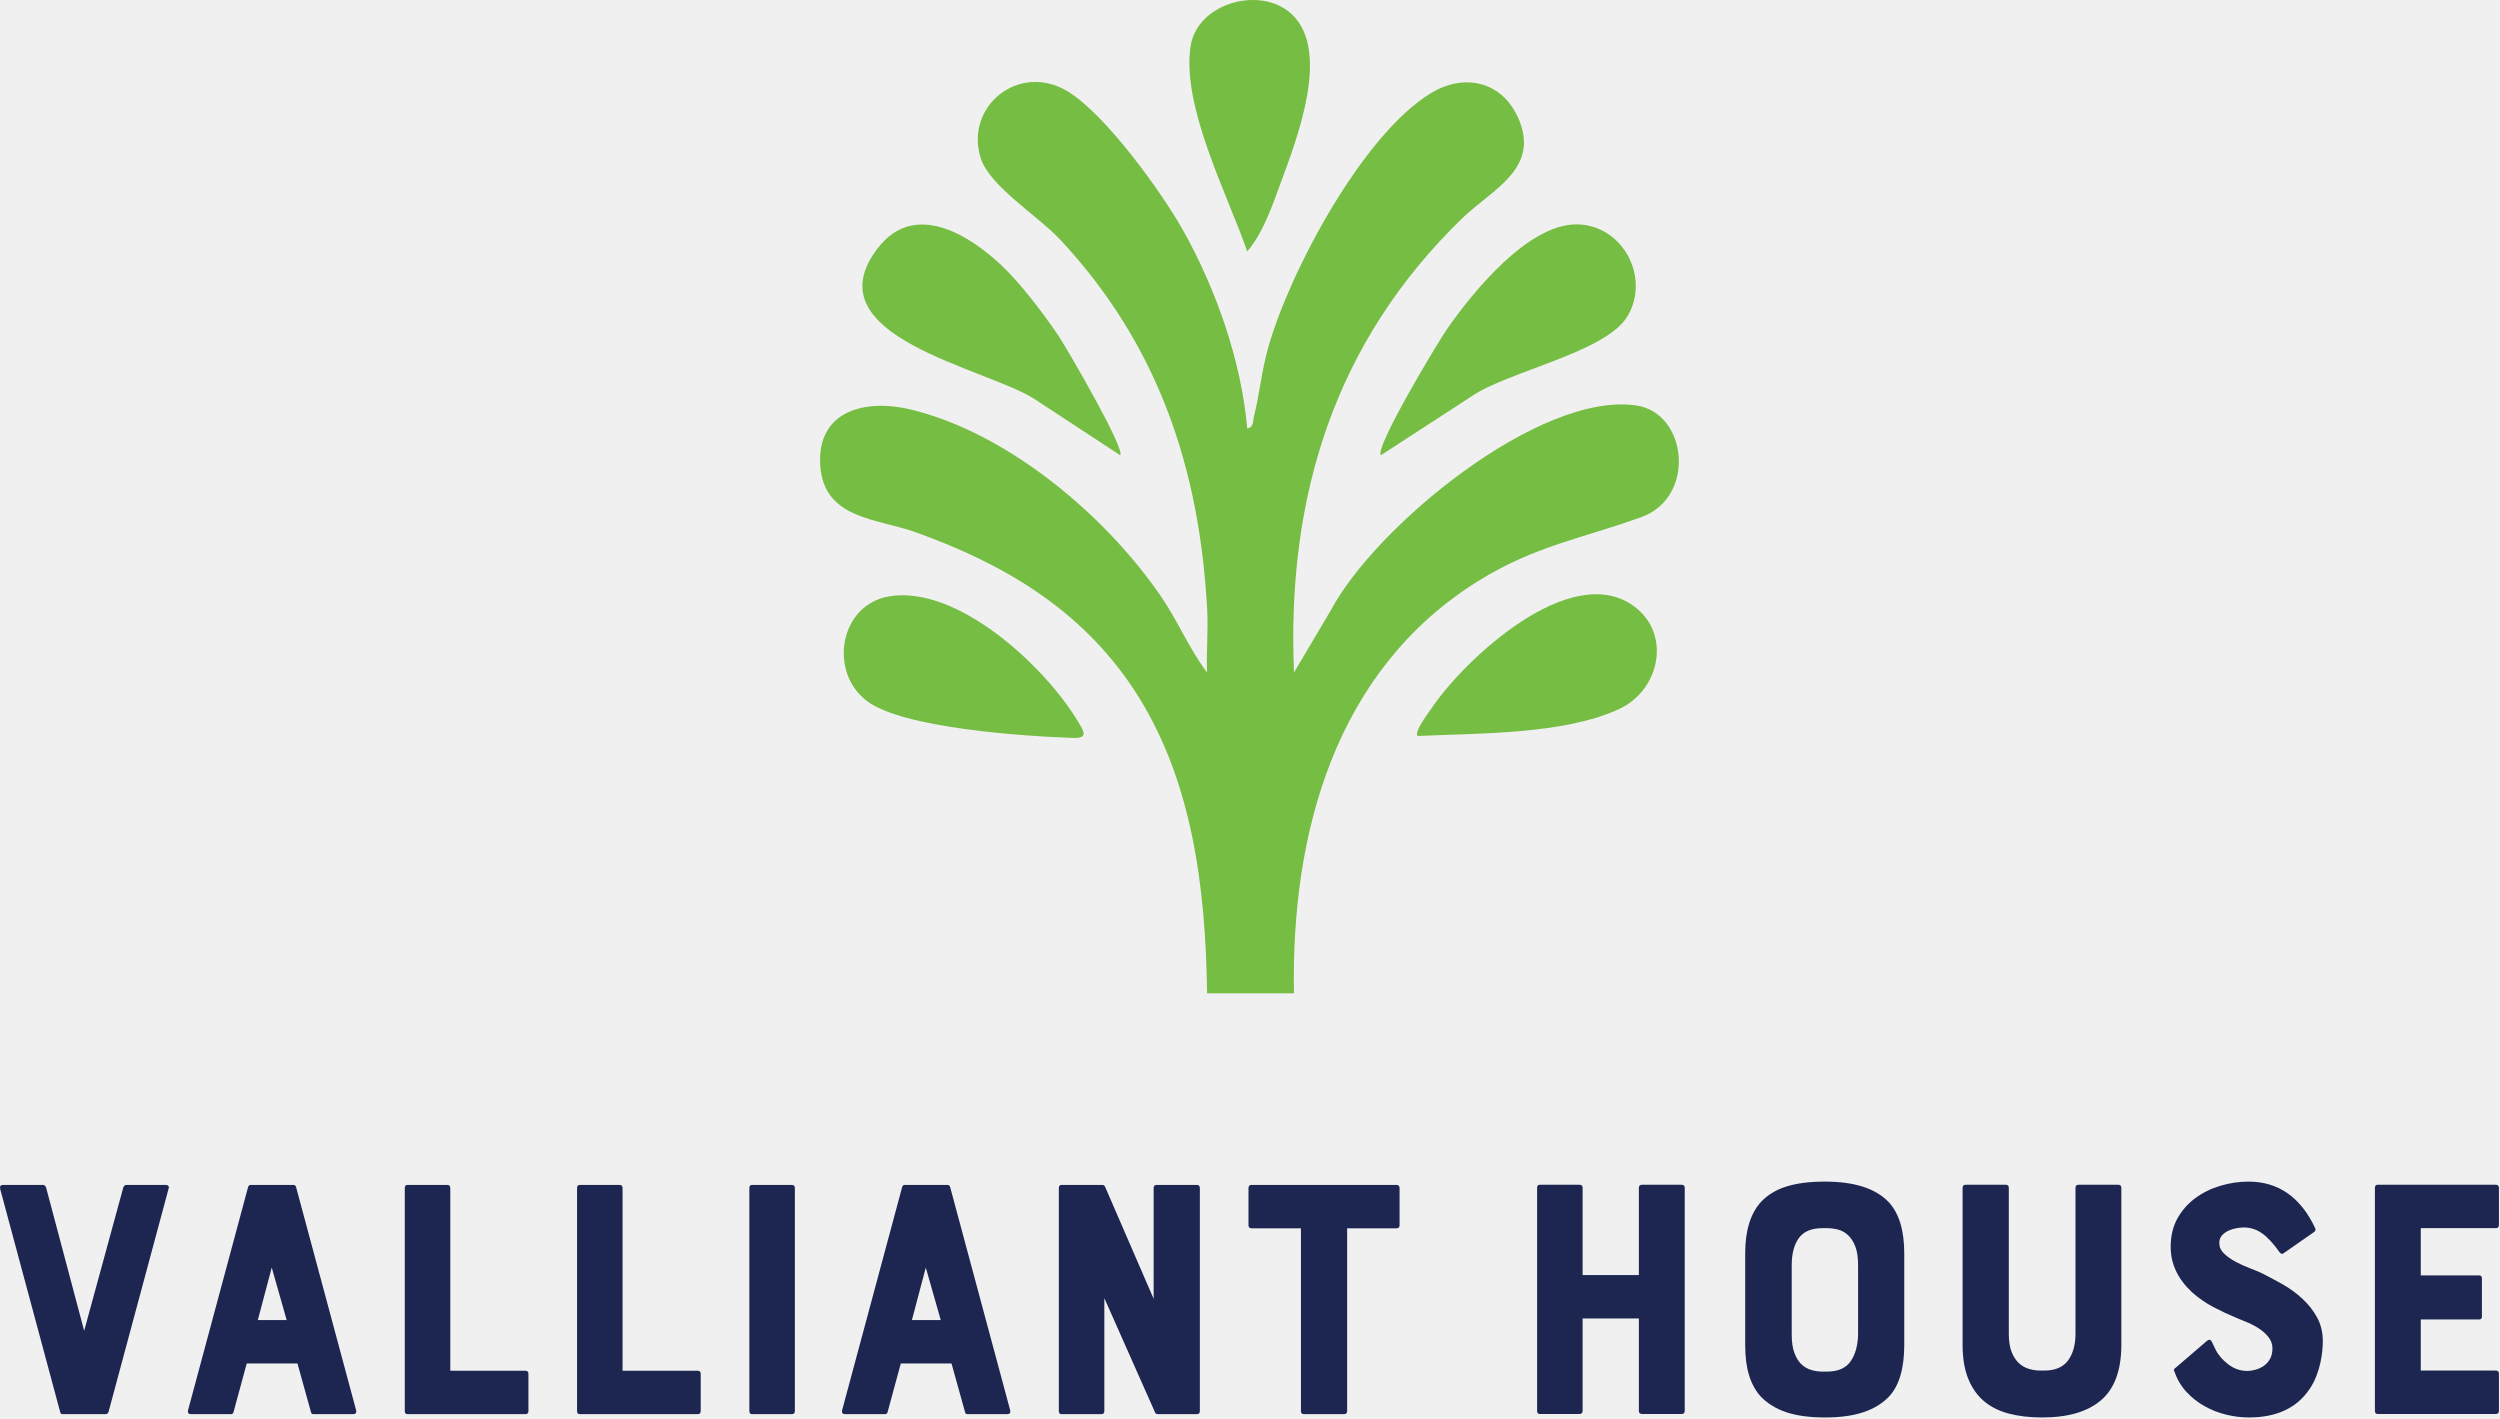
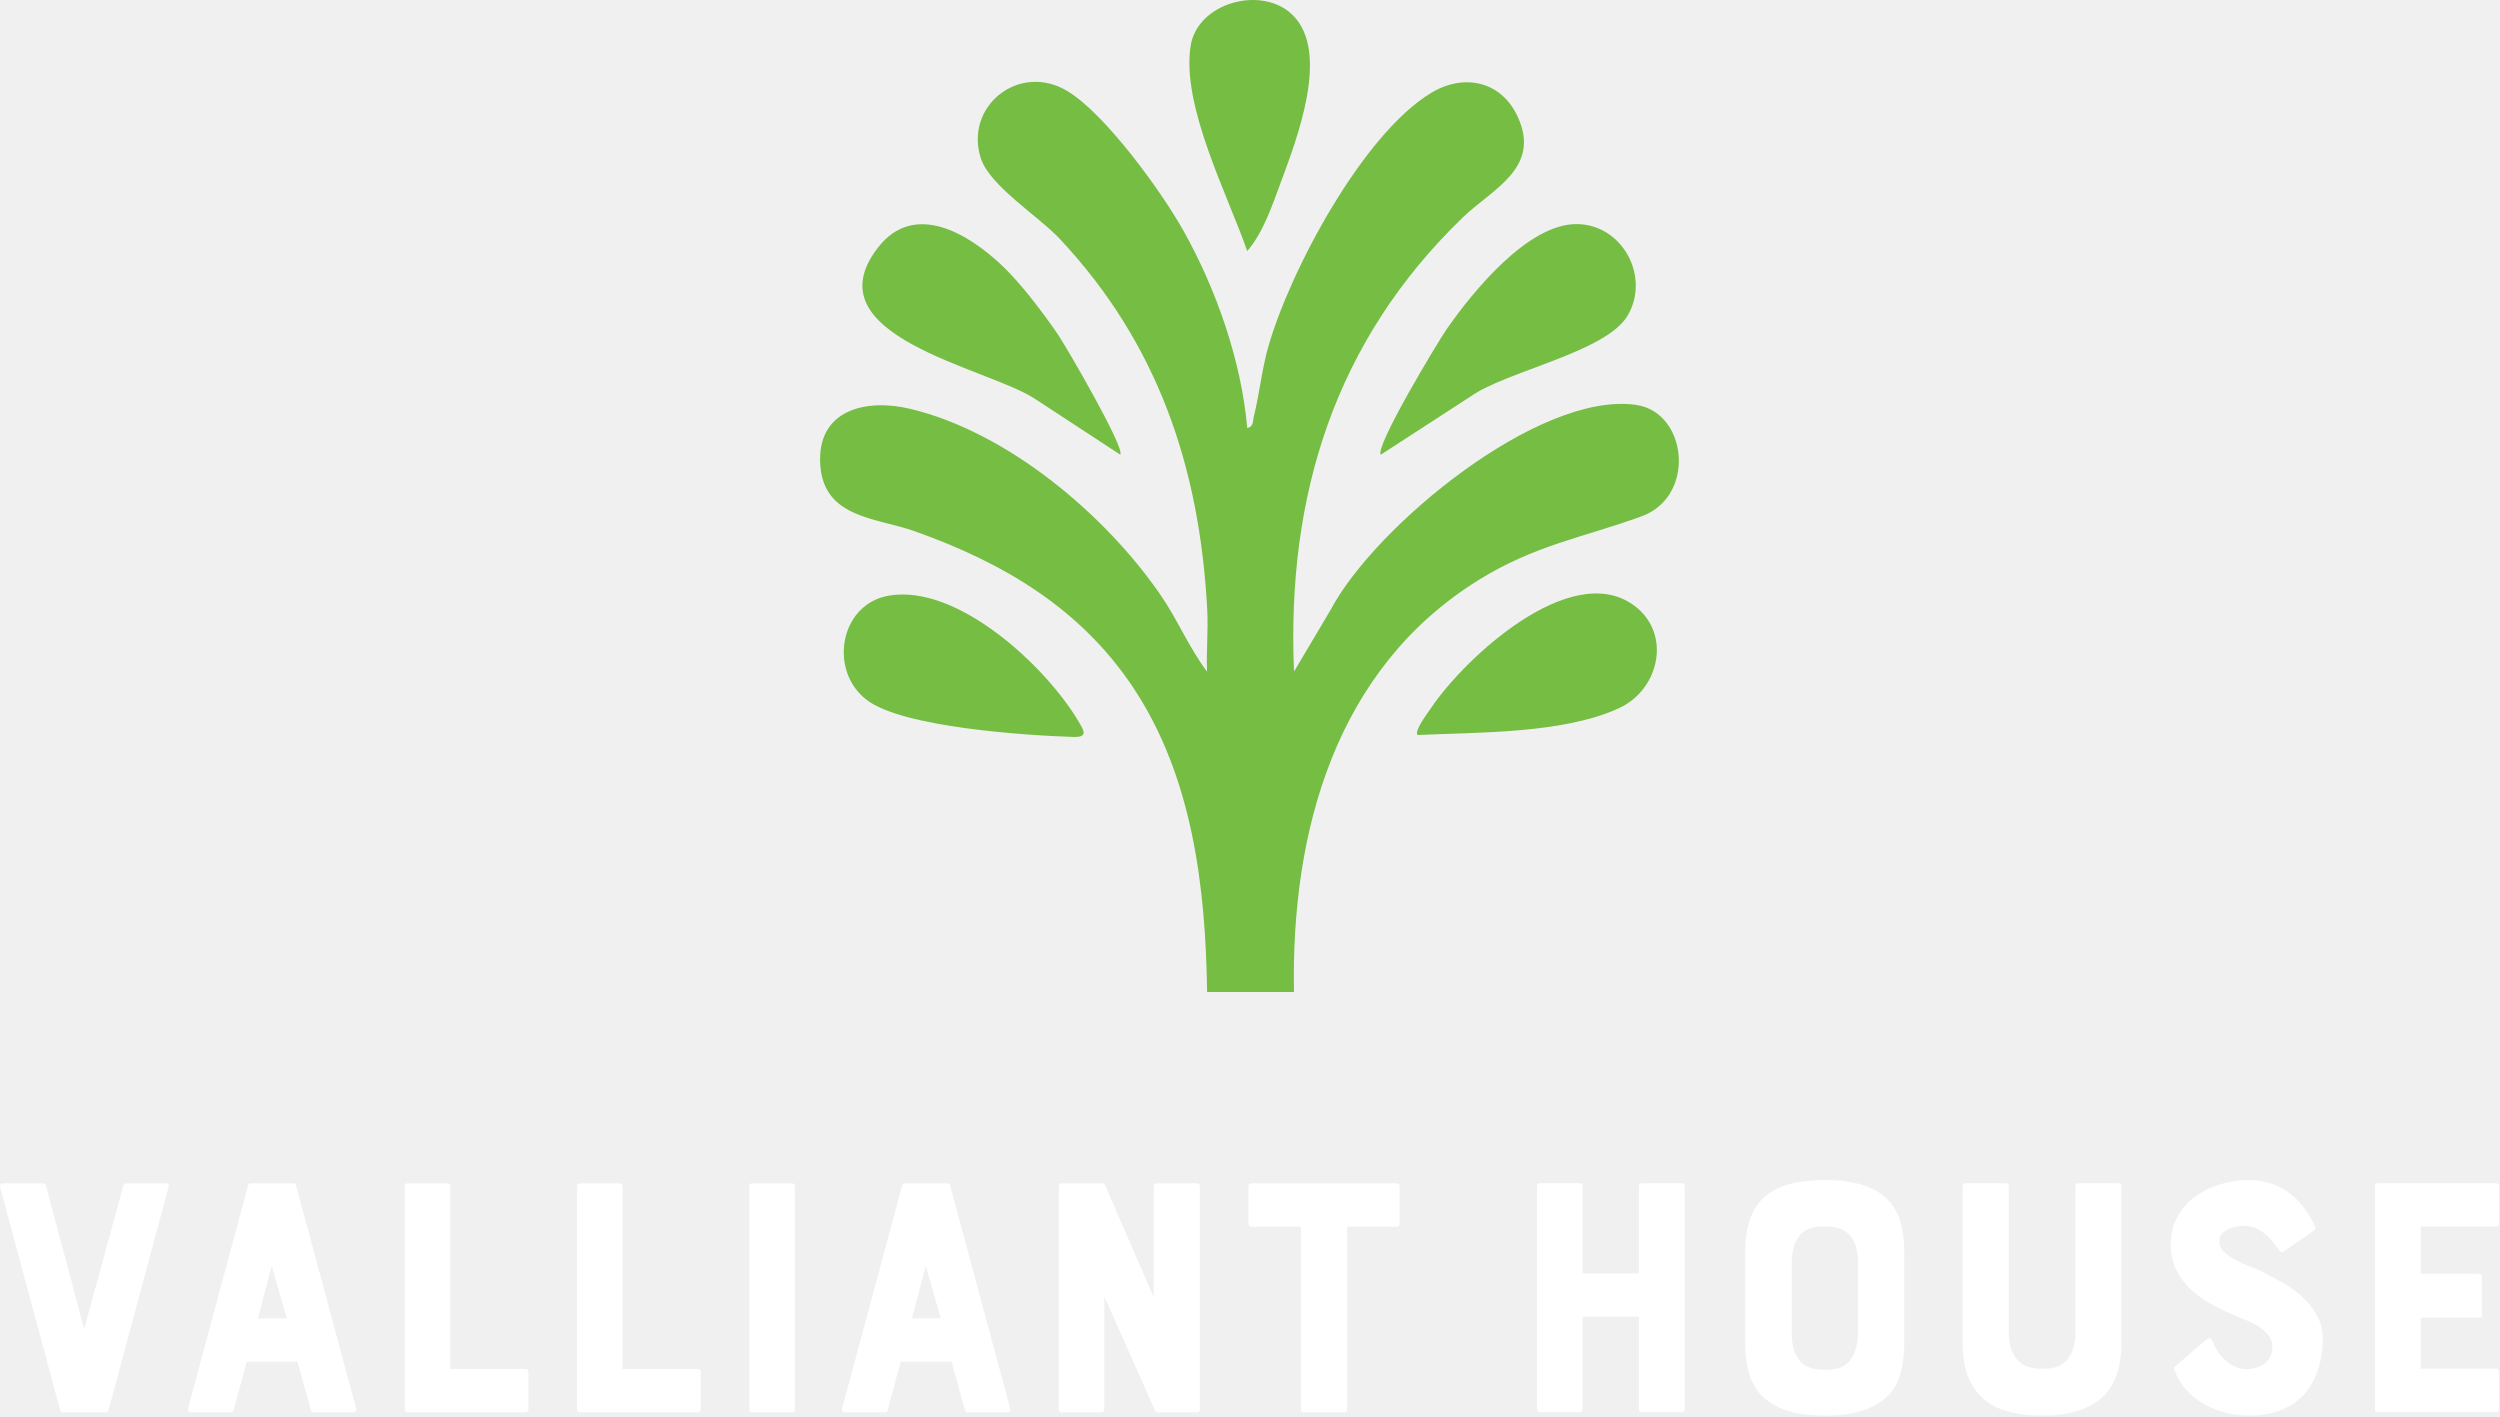
- <svg xmlns="http://www.w3.org/2000/svg" width="100%" height="100%" viewBox="0 0 1796 1019" version="1.1" xml:space="preserve" style="fill-rule:evenodd;clip-rule:evenodd;stroke-linejoin:round;stroke-miterlimit:2;">
-   <g transform="matrix(1,0,0,1,0.000206,-468.0551)">
-     <path d="M867.183,1181.66C866.112,1106.11 856.708,1026.67 813.928,962.418C776.038,905.511 720.615,872.794 657.243,850.234C629.851,840.483 591.976,840.906 589.3,802.755C586.498,762.802 621.906,754.468 654.057,762.187C723.97,778.973 794.232,838.286 834.124,896.601C846.132,914.154 854.327,934.239 867.158,951.168C866.528,936.427 868.066,921.388 867.281,906.654C861.82,804.234 831.971,715.556 761.626,640.188C746.007,623.453 711.092,601.861 704.645,581.954C692.512,544.495 732.311,512.389 767.182,533.794C794.3,550.439 834.012,605.252 849.912,633.516C873.656,675.725 891.795,727.6 896.012,775.901C900.815,774.981 899.938,770.827 900.781,767.491C904.827,751.475 906.352,734.454 911.067,717.756C926.437,663.321 979.02,564.475 1028.22,534.825C1051.49,520.805 1078.19,526.125 1090.16,551.679C1107.63,588.96 1071.88,604.141 1050.75,624.581C959.146,713.196 924.216,824.336 929.618,951.156L955.947,906.701C987.734,846.583 1105.84,749.208 1175.42,759.321C1212.35,764.689 1218.67,825.209 1179.22,839.509C1136.67,854.934 1102.72,860.107 1061.94,885.472C959.3,949.329 927.406,1066.34 929.594,1181.66L867.183,1181.66Z" style="fill:rgb(117,189,67);fill-rule:nonzero;" />
-     <path d="M719.913,659.102C733.169,671.644 749.77,693.523 760.161,708.88C766.188,717.788 808.64,790.894 804.759,795.097L743.134,754.721C708.73,732.37 581.543,709.842 630.693,646.203C656.931,612.23 695.965,636.444 719.913,659.102Z" style="fill:rgb(117,189,67);fill-rule:nonzero;" />
-     <path d="M992.017,795.097C987.313,789.969 1032.76,714.208 1039.48,704.545C1057.98,677.955 1097.47,629.277 1132.43,629.249C1165.38,629.222 1185.86,666.989 1169.27,695.105C1153.75,721.401 1082.56,734.938 1056.76,753.043L992.017,795.097Z" style="fill:rgb(117,189,67);fill-rule:nonzero;" />
-     <path d="M638.518,896.529C687.955,887.951 751.532,947.548 774.865,987.08C778.629,993.457 781.903,998.529 771.196,998.18C737.196,997.072 648.348,991.398 622.484,971.434C595.162,950.345 603.226,902.653 638.518,896.529Z" style="fill:rgb(117,189,67);fill-rule:nonzero;" />
-     <path d="M1018.42,996.773C1015.57,994.03 1026.22,980.123 1028.449,976.821C1052.5,941.206 1128.06,871.074 1173.25,903.138C1201.1,922.9 1192.63,963.646 1163.38,977.322C1123.62,995.909 1061.91,994.778 1018.42,996.773Z" style="fill:rgb(117,189,67);fill-rule:nonzero;" />
-     <path d="M928.775,479.007C955.749,505.997 931.617,568.04 920.033,599.476C914.033,615.757 907.401,635.54 896.018,648.648C881.909,607.982 848.63,544.308 855.339,501.157C860.245,469.597 907.033,457.251 928.775,479.007Z" style="fill:rgb(117,189,67);fill-rule:nonzero;" />
-     <path d="M88.669,1320.79C89.329,1319.79 89.989,1319.29 90.66,1319.29L119.111,1319.29C119.944,1319.29 120.563,1319.54 120.98,1320.05C121.396,1320.54 121.436,1321.2 121.101,1322.04L77.937,1482.5C77.439,1483.49 76.769,1483.99 75.937,1483.99L44.998,1483.99C43.993,1483.99 43.414,1483.49 43.251,1482.5L0.077,1322.04C-0.257,1320.21 0.493,1319.29 2.321,1319.29L31.016,1319.29C31.686,1319.29 32.346,1319.79 33.016,1320.79L60.462,1424.1L88.669,1320.79Z" style="fill:rgb(29,38,80);fill-rule:nonzero;" />
-     <path d="M205.947,1416.37L195.214,1378.68L185.233,1416.37L205.947,1416.37ZM178.247,1320.79C178.582,1319.79 179.161,1319.29 179.994,1319.29L210.943,1319.29C211.765,1319.29 212.354,1319.79 212.689,1320.79L255.853,1481.25C256.187,1483.08 255.437,1483.99 253.609,1483.99L225.158,1483.99C224.163,1483.99 223.584,1483.49 223.412,1482.5L213.684,1447.56L177.252,1447.56L167.768,1482.5C167.433,1483.49 166.855,1483.99 166.022,1483.99L137.327,1483.99C135.489,1483.99 134.738,1483.08 135.073,1481.25L178.247,1320.79Z" style="fill:rgb(29,38,80);fill-rule:nonzero;" />
-     <path d="M323.488,1321.54L323.488,1452.8L377.385,1452.8C378.877,1452.8 379.629,1453.54 379.629,1455.02L379.629,1481.77C379.629,1483.25 378.877,1483.99 377.385,1483.99L292.793,1483.99C291.453,1483.99 290.793,1483.24 290.793,1481.75L290.793,1321.54C290.793,1320.05 291.453,1319.29 292.793,1319.29L321.234,1319.29C322.737,1319.29 323.488,1320.05 323.488,1321.54Z" style="fill:rgb(29,38,80);fill-rule:nonzero;" />
-     <path d="M447.253,1321.54L447.253,1452.8L501.15,1452.8C502.643,1452.8 503.394,1453.54 503.394,1455.02L503.394,1481.77C503.394,1483.25 502.643,1483.99 501.15,1483.99L416.558,1483.99C415.218,1483.99 414.558,1483.24 414.558,1481.75L414.558,1321.54C414.558,1320.05 415.218,1319.29 416.558,1319.29L444.999,1319.29C446.502,1319.29 447.253,1320.05 447.253,1321.54Z" style="fill:rgb(29,38,80);fill-rule:nonzero;" />
-     <path d="M538.333,1481.75L538.333,1321.54C538.333,1320.05 538.993,1319.29 540.334,1319.29L568.775,1319.29C570.278,1319.29 571.029,1320.05 571.029,1321.54L571.029,1481.75C571.029,1483.24 570.278,1483.99 568.775,1483.99L540.334,1483.99C538.993,1483.99 538.333,1483.24 538.333,1481.75Z" style="fill:rgb(29,38,80);fill-rule:nonzero;" />
-     <path d="M675.827,1416.37L665.094,1378.68L655.113,1416.37L675.827,1416.37ZM648.127,1320.79C648.462,1319.79 649.041,1319.29 649.874,1319.29L680.823,1319.29C681.645,1319.29 682.234,1319.79 682.569,1320.79L725.733,1481.25C726.068,1483.08 725.317,1483.99 723.489,1483.99L695.038,1483.99C694.043,1483.99 693.464,1483.49 693.291,1482.5L683.564,1447.56L647.132,1447.56L637.648,1482.5C637.313,1483.49 636.734,1483.99 635.902,1483.99L607.207,1483.99C605.369,1483.99 604.618,1483.08 604.953,1481.25L648.127,1320.79Z" style="fill:rgb(29,38,80);fill-rule:nonzero;" />
-     <path d="M831.039,1319.29L859.733,1319.29C861.226,1319.29 861.977,1320.05 861.977,1321.54L861.977,1481.75C861.977,1483.24 861.226,1483.99 859.733,1483.99L832.034,1483.99C830.866,1483.99 830.115,1483.57 829.79,1482.74L793.358,1400.65L793.358,1481.75C793.358,1483.24 792.606,1483.99 791.104,1483.99L762.663,1483.99C761.322,1483.99 760.662,1483.24 760.662,1481.75L760.662,1321.54C760.662,1320.05 761.322,1319.29 762.663,1319.29L792.109,1319.29C792.769,1319.29 793.358,1319.71 793.855,1320.54L828.785,1401.14L828.785,1321.54C828.785,1320.05 829.536,1319.29 831.039,1319.29Z" style="fill:rgb(29,38,80);fill-rule:nonzero;" />
-     <path d="M896.907,1348.24L896.907,1321.54C896.907,1320.05 897.658,1319.29 899.161,1319.29L1003.22,1319.29C1004.71,1319.29 1005.46,1320.05 1005.46,1321.54L1005.46,1348.24C1005.46,1349.74 1004.71,1350.49 1003.22,1350.49L967.781,1350.49L967.781,1481.75C967.781,1483.24 967.029,1483.99 965.537,1483.99L936.842,1483.99C935.339,1483.99 934.588,1483.24 934.588,1481.75L934.588,1350.49L899.161,1350.49C897.658,1350.49 896.907,1349.74 896.907,1348.24Z" style="fill:rgb(29,38,80);fill-rule:nonzero;" />
-     <path d="M1177.37,1321.41C1177.37,1319.92 1178.12,1319.17 1179.61,1319.17L1208.06,1319.17C1209.56,1319.17 1210.31,1319.92 1210.31,1321.41L1210.31,1481.62C1210.31,1483.11 1209.56,1483.86 1208.06,1483.86L1179.61,1483.86C1178.12,1483.86 1177.37,1483.11 1177.37,1481.62L1177.37,1415.24L1136.95,1415.24L1136.95,1481.62C1136.95,1483.11 1136.2,1483.86 1134.69,1483.86L1106.25,1483.86C1104.91,1483.86 1104.25,1483.11 1104.25,1481.62L1104.25,1321.41C1104.25,1319.92 1104.91,1319.17 1106.25,1319.17L1134.69,1319.17C1136.2,1319.17 1136.95,1319.92 1136.95,1321.41L1136.95,1384.05L1177.37,1384.05L1177.37,1321.41Z" style="fill:rgb(29,38,80);fill-rule:nonzero;" />
-     <path d="M1334.84,1376.81C1334.84,1371.32 1334.16,1366.87 1332.83,1363.46C1331.5,1360.05 1329.76,1357.35 1327.6,1355.35C1325.43,1353.36 1323.02,1352.03 1320.36,1351.36C1317.7,1350.69 1315.04,1350.36 1312.37,1350.36L1309.38,1350.36C1301.4,1350.36 1295.69,1352.73 1292.29,1357.47C1288.88,1362.21 1287.17,1368.66 1287.17,1376.81L1287.17,1426.72C1287.17,1432.21 1287.83,1436.7 1289.16,1440.19C1290.49,1443.68 1292.2,1446.4 1294.28,1448.3C1296.36,1450.21 1298.73,1451.54 1301.4,1452.29C1304.06,1453.05 1306.72,1453.42 1309.38,1453.42L1312.37,1453.42C1320.36,1453.42 1326.05,1450.96 1329.46,1446.06C1332.88,1441.16 1334.66,1434.71 1334.84,1426.72L1334.84,1376.81ZM1311.13,1316.92C1332.42,1316.92 1347.72,1321.91 1357.04,1331.89C1364.36,1339.88 1368.02,1352.11 1368.02,1368.58L1368.02,1434.2C1368.02,1451.18 1364.36,1463.57 1357.04,1471.38C1352.22,1476.38 1346.07,1480.12 1338.57,1482.61C1331.09,1485.11 1321.94,1486.36 1311.13,1486.36C1299.98,1486.36 1290.71,1485.11 1283.3,1482.61C1275.9,1480.12 1269.79,1476.38 1264.97,1471.38C1261.3,1467.39 1258.51,1462.37 1256.6,1456.28C1254.69,1450.21 1253.74,1442.85 1253.74,1434.2L1253.74,1368.58C1253.74,1352.27 1257.47,1339.96 1264.97,1331.65C1269.79,1326.49 1275.94,1322.74 1283.43,1320.42C1290.91,1318.08 1300.15,1316.92 1311.13,1316.92Z" style="fill:rgb(29,38,80);fill-rule:nonzero;" />
-     <path d="M1491.03,1321.41C1491.03,1319.92 1491.78,1319.17 1493.28,1319.17L1521.73,1319.17C1523.23,1319.17 1523.97,1319.92 1523.97,1321.41L1523.97,1434.2C1523.97,1452.34 1519.15,1465.57 1509.5,1473.88C1499.86,1482.2 1485.71,1486.36 1467.08,1486.36C1458.26,1486.36 1450.31,1485.45 1443.25,1483.61C1436.17,1481.78 1430.19,1478.79 1425.29,1474.63C1420.37,1470.47 1416.58,1465.07 1413.92,1458.41C1411.26,1451.76 1409.93,1443.68 1409.93,1434.2L1409.93,1321.41C1409.93,1319.92 1410.68,1319.17 1412.18,1319.17L1440.88,1319.17C1442.37,1319.17 1443.13,1319.92 1443.13,1321.41L1443.13,1426.22C1443.13,1431.71 1443.83,1436.16 1445.25,1439.57C1446.66,1442.98 1448.45,1445.64 1450.61,1447.55C1452.77,1449.47 1455.18,1450.8 1457.85,1451.54C1460.51,1452.29 1463.09,1452.67 1465.59,1452.67L1468.57,1452.67C1476.39,1452.67 1482.09,1450.26 1485.67,1445.43C1489.24,1440.61 1491.03,1434.2 1491.03,1426.22L1491.03,1321.41Z" style="fill:rgb(29,38,80);fill-rule:nonzero;" />
-     <path d="M1625.04,1382.8C1629.69,1385.13 1634.61,1387.75 1639.77,1390.66C1644.91,1393.57 1649.66,1397.03 1653.99,1401.02C1658.31,1405.01 1661.85,1409.5 1664.59,1414.49C1667.33,1419.48 1668.71,1425.22 1668.71,1431.71C1668.71,1433.54 1668.58,1435.78 1668.34,1438.44C1668.08,1441.11 1667.63,1443.98 1666.97,1447.06C1666.3,1450.13 1665.34,1453.29 1664.09,1456.54C1662.85,1459.78 1661.22,1462.91 1659.23,1465.9C1650.07,1479.54 1635.52,1486.36 1615.56,1486.36C1610.23,1486.36 1604.83,1485.69 1599.33,1484.36C1593.85,1483.03 1588.64,1480.99 1583.74,1478.25C1578.83,1475.51 1574.47,1472.05 1570.64,1467.89C1566.81,1463.74 1563.91,1458.74 1561.91,1452.92C1561.57,1452.09 1561.82,1451.42 1562.66,1450.92L1585.62,1431.21C1586.95,1430.21 1588.02,1430.38 1588.85,1431.71C1589.19,1432.37 1589.56,1433.16 1589.98,1434.08C1590.4,1434.99 1590.94,1436.12 1591.61,1437.45C1593.43,1441.28 1596.43,1444.81 1600.58,1448.05C1604.74,1451.3 1609.31,1452.92 1614.31,1452.92C1616.31,1452.92 1618.34,1452.63 1620.42,1452.05C1622.5,1451.46 1624.45,1450.55 1626.29,1449.3C1628.12,1448.05 1629.61,1446.4 1630.78,1444.31C1631.94,1442.23 1632.53,1439.69 1632.53,1436.7C1632.53,1433.88 1631.65,1431.3 1629.91,1428.96C1628.16,1426.64 1626,1424.59 1623.42,1422.85C1620.84,1421.1 1618.09,1419.61 1615.18,1418.36C1612.27,1417.11 1609.57,1415.98 1607.07,1414.99C1601.41,1412.66 1595.8,1410.04 1590.22,1407.13C1584.65,1404.22 1579.45,1400.6 1574.63,1396.28C1564.48,1386.79 1559.41,1375.98 1559.41,1363.83C1559.41,1356.02 1561.03,1349.19 1564.27,1343.37C1567.52,1337.55 1571.81,1332.68 1577.13,1328.77C1582.45,1324.86 1588.44,1321.91 1595.1,1319.92C1601.75,1317.92 1608.48,1316.92 1615.3,1316.92C1636.77,1316.92 1652.74,1328.07 1663.22,1350.36C1663.72,1351.53 1663.46,1352.44 1662.47,1353.1L1640.26,1368.58C1639.43,1369.07 1638.6,1368.82 1637.77,1367.82C1633.44,1361.67 1629.29,1357.14 1625.29,1354.23C1621.3,1351.31 1616.81,1349.86 1611.81,1349.86C1610.48,1349.86 1608.82,1350.02 1606.83,1350.36C1604.83,1350.69 1602.92,1351.27 1601.08,1352.11C1599.25,1352.94 1597.67,1354.07 1596.35,1355.48C1595.01,1356.89 1594.35,1358.76 1594.35,1361.09C1594.35,1363.92 1595.46,1366.41 1597.72,1368.58C1599.96,1370.74 1602.7,1372.69 1605.95,1374.43C1609.19,1376.18 1612.56,1377.72 1616.06,1379.05C1619.55,1380.38 1622.54,1381.63 1625.04,1382.8Z" style="fill:rgb(29,38,80);fill-rule:nonzero;" />
-     <path d="M1706.14,1481.62L1706.14,1321.41C1706.14,1319.92 1706.8,1319.17 1708.14,1319.17L1792.99,1319.17C1794.48,1319.17 1795.23,1319.92 1795.23,1321.41L1795.23,1348.12C1795.23,1349.61 1794.48,1350.36 1792.99,1350.36L1739.08,1350.36L1739.08,1384.29L1781.01,1384.29C1782.34,1384.29 1783.01,1385.05 1783.01,1386.54L1783.01,1413.74C1783.01,1415.24 1782.34,1415.98 1781.01,1415.98L1739.08,1415.98L1739.08,1452.67L1792.99,1452.67C1794.48,1452.67 1795.23,1453.42 1795.23,1454.91L1795.23,1481.62C1795.23,1483.11 1794.48,1483.86 1792.99,1483.86L1708.14,1483.86C1706.8,1483.86 1706.14,1483.11 1706.14,1481.62Z" style="fill:rgb(29,38,80);fill-rule:nonzero;" />
+ <svg xmlns="http://www.w3.org/2000/svg" width="803" height="455" viewBox="0 0 803 455" fill="none">
+   <g clip-path="url(#clip0_124_54)">
+     <path d="M387.722 318.636C387.243 284.902 383.038 249.431 363.911 220.741C346.97 195.331 322.19 180.723 293.856 170.649C281.609 166.295 264.675 166.484 263.479 149.449C262.226 131.609 278.057 127.888 292.432 131.335C323.69 138.83 355.105 165.314 372.941 191.353C378.31 199.19 381.974 208.159 387.71 215.718C387.429 209.136 388.116 202.421 387.765 195.842C385.324 150.109 371.978 110.513 340.527 76.86C333.543 69.388 317.933 59.746 315.05 50.858C309.625 34.132 327.42 19.796 343.011 29.354C355.135 36.786 372.891 61.261 380 73.881C390.616 92.728 398.726 115.891 400.611 137.458C402.759 137.047 402.366 135.193 402.743 133.703C404.552 126.552 405.234 118.951 407.342 111.495C414.214 87.189 437.724 43.053 459.722 29.814C470.126 23.554 482.064 25.929 487.416 37.34C495.227 53.986 479.243 60.765 469.795 69.891C428.839 109.459 413.221 159.085 415.637 215.712L427.408 195.863C441.62 169.019 494.426 125.539 525.536 130.055C542.047 132.452 544.873 159.475 527.235 165.86C508.21 172.748 493.031 175.058 474.798 186.383C428.907 214.897 414.648 267.144 415.626 318.636H387.722Z" fill="#75BD43" />
+     <path d="M321.877 85.305C327.803 90.906 335.226 100.675 339.872 107.532C342.566 111.51 361.547 144.153 359.812 146.029L332.259 128.001C316.877 118.021 260.011 107.962 281.986 79.546C293.717 64.376 311.169 75.188 321.877 85.305Z" fill="#75BD43" />
+     <path d="M443.536 146.03C441.432 143.74 461.752 109.911 464.757 105.597C473.028 93.724 490.684 71.988 506.315 71.976C521.047 71.964 530.204 88.827 522.786 101.381C515.847 113.123 484.018 119.168 472.483 127.252L443.536 146.03Z" fill="#75BD43" />
+     <path d="M285.484 191.321C307.588 187.49 336.014 214.101 346.446 231.753C348.129 234.6 349.593 236.865 344.805 236.709C329.604 236.215 289.88 233.681 278.316 224.767C266.1 215.35 269.705 194.055 285.484 191.321Z" fill="#75BD43" />
+     <path d="M455.341 236.081C454.066 234.856 458.828 228.647 459.825 227.172C470.578 211.27 504.361 179.954 524.566 194.272C537.018 203.096 533.231 221.289 520.153 227.396C502.376 235.695 474.785 235.19 455.341 236.081Z" fill="#75BD43" />
+     <path d="M415.26 4.89C427.32 16.942 416.53 44.645 411.351 58.681C408.669 65.951 405.703 74.785 400.614 80.638C394.306 62.48 379.427 34.048 382.426 14.78C384.62 0.688 405.539 -4.824 415.26 4.89Z" fill="#75BD43" />
+     <path d="M39.644 380.76C39.94 380.313 40.235 380.09 40.535 380.09H53.255C53.628 380.09 53.904 380.202 54.091 380.429C54.277 380.648 54.295 380.943 54.145 381.318L34.846 452.966C34.623 453.408 34.324 453.631 33.952 453.631H20.119C19.67 453.631 19.411 453.408 19.338 452.966L0.035 381.318C-0.115 380.501 0.221 380.09 1.038 380.09H13.867C14.167 380.09 14.462 380.313 14.762 380.76L27.033 426.889L39.644 380.76Z" fill="white" />
+     <path d="M92.08 423.438L87.281 406.609L82.819 423.438H92.08ZM79.695 380.76C79.845 380.313 80.104 380.09 80.476 380.09H94.314C94.681 380.09 94.945 380.313 95.094 380.76L114.393 452.408C114.542 453.225 114.207 453.631 113.39 453.631H100.669C100.224 453.631 99.966 453.408 99.889 452.966L95.539 437.365H79.25L75.01 452.966C74.86 453.408 74.602 453.631 74.229 453.631H61.4C60.578 453.631 60.242 453.225 60.392 452.408L79.695 380.76Z" fill="white" />
+     <path d="M144.633 381.095V439.704H168.731C169.398 439.704 169.734 440.035 169.734 440.696V452.64C169.734 453.301 169.398 453.631 168.731 453.631H130.909C130.31 453.631 130.015 453.296 130.015 452.631V381.095C130.015 380.429 130.31 380.09 130.909 380.09H143.625C144.297 380.09 144.633 380.429 144.633 381.095Z" fill="white" />
+     <path d="M199.969 381.095V439.704H224.067C224.734 439.704 225.07 440.035 225.07 440.696V452.64C225.07 453.301 224.734 453.631 224.067 453.631H186.245C185.646 453.631 185.351 453.296 185.351 452.631V381.095C185.351 380.429 185.646 380.09 186.245 380.09H198.961C199.633 380.09 199.969 380.429 199.969 381.095Z" fill="white" />
+     <path d="M240.691 452.631V381.095C240.691 380.429 240.986 380.09 241.586 380.09H254.302C254.974 380.09 255.31 380.429 255.31 381.095V452.631C255.31 453.296 254.974 453.631 254.302 453.631H241.586C240.986 453.631 240.691 453.296 240.691 452.631Z" fill="white" />
+     <path d="M302.166 423.438L297.367 406.609L292.904 423.438H302.166ZM289.781 380.76C289.931 380.313 290.189 380.09 290.562 380.09H304.399C304.767 380.09 305.03 380.313 305.18 380.76L324.479 452.408C324.629 453.225 324.293 453.631 323.476 453.631H310.755C310.31 453.631 310.051 453.408 309.974 452.966L305.625 437.365H289.336L285.096 452.966C284.946 453.408 284.687 453.631 284.315 453.631H271.485C270.664 453.631 270.328 453.225 270.478 452.408L289.781 380.76Z" fill="white" />
+     <path d="M371.562 380.09H384.391C385.058 380.09 385.394 380.429 385.394 381.095V452.631C385.394 453.296 385.058 453.631 384.391 453.631H372.006C371.484 453.631 371.148 453.444 371.003 453.073L354.714 416.419V452.631C354.714 453.296 354.378 453.631 353.706 453.631H340.99C340.391 453.631 340.096 453.296 340.096 452.631V381.095C340.096 380.429 340.391 380.09 340.99 380.09H354.156C354.451 380.09 354.714 380.278 354.936 380.648L370.554 416.637V381.095C370.554 380.429 370.89 380.09 371.562 380.09Z" fill="white" />
+     <path d="M401.011 393.017V381.095C401.011 380.429 401.347 380.09 402.019 380.09H448.545C449.211 380.09 449.546 380.429 449.546 381.095V393.017C449.546 393.686 449.211 394.021 448.545 394.021H432.7V452.631C432.7 453.296 432.363 453.631 431.696 453.631H418.867C418.195 453.631 417.859 453.296 417.859 452.631V394.021H402.019C401.347 394.021 401.011 393.686 401.011 393.017Z" fill="white" />
+     <path d="M526.408 381.037C526.408 380.372 526.743 380.037 527.409 380.037H540.129C540.8 380.037 541.135 380.372 541.135 381.037V452.573C541.135 453.238 540.8 453.573 540.129 453.573H527.409C526.743 453.573 526.408 453.238 526.408 452.573V422.933H508.336V452.573C508.336 453.238 508 453.573 507.325 453.573H494.61C494.01 453.573 493.715 453.238 493.715 452.573V381.037C493.715 380.372 494.01 380.037 494.61 380.037H507.325C508 380.037 508.336 380.372 508.336 381.037V409.007H526.408V381.037Z" fill="white" />
+     <path d="M596.813 405.774C596.813 403.322 596.509 401.335 595.915 399.813C595.32 398.29 594.542 397.084 593.576 396.191C592.606 395.303 591.529 394.709 590.339 394.41C589.15 394.111 587.961 393.963 586.767 393.963H585.43C581.862 393.963 579.309 395.022 577.789 397.138C576.265 399.255 575.5 402.135 575.5 405.774V428.059C575.5 430.511 575.795 432.516 576.39 434.074C576.984 435.632 577.749 436.847 578.679 437.695C579.609 438.548 580.668 439.142 581.862 439.477C583.052 439.816 584.241 439.981 585.43 439.981H586.767C590.339 439.981 592.883 438.883 594.408 436.695C595.937 434.507 596.733 431.627 596.813 428.059V405.774ZM586.213 379.032C595.731 379.032 602.572 381.26 606.739 385.716C610.012 389.284 611.648 394.745 611.648 402.099V431.399C611.648 438.981 610.012 444.513 606.739 448.001C604.584 450.233 601.834 451.903 598.481 453.015C595.137 454.131 591.046 454.69 586.213 454.69C581.227 454.69 577.083 454.131 573.77 453.015C570.461 451.903 567.729 450.233 565.574 448.001C563.933 446.219 562.686 443.978 561.832 441.258C560.978 438.548 560.553 435.262 560.553 431.399V402.099C560.553 394.816 562.221 389.32 565.574 385.609C567.729 383.305 570.479 381.631 573.828 380.595C577.172 379.55 581.303 379.032 586.213 379.032Z" fill="white" />
+     <path d="M666.647 381.037C666.647 380.372 666.982 380.037 667.653 380.037H680.373C681.043 380.037 681.374 380.372 681.374 381.037V431.399C681.374 439.499 679.219 445.407 674.905 449.117C670.595 452.832 664.268 454.69 655.938 454.69C651.995 454.69 648.441 454.283 645.284 453.462C642.118 452.645 639.445 451.31 637.254 449.452C635.054 447.595 633.36 445.183 632.17 442.21C630.981 439.24 630.386 435.632 630.386 431.399V381.037C630.386 380.372 630.722 380.037 631.392 380.037H644.224C644.891 380.037 645.23 380.372 645.23 381.037V427.836C645.23 430.288 645.543 432.275 646.178 433.797C646.809 435.32 647.609 436.508 648.575 437.36C649.54 438.218 650.618 438.812 651.812 439.142C653.001 439.477 654.155 439.647 655.272 439.647H656.605C660.101 439.647 662.65 438.57 664.25 436.414C665.846 434.262 666.647 431.399 666.647 427.836V381.037Z" fill="white" />
+     <path d="M726.563 408.448C728.642 409.489 730.842 410.659 733.149 411.958C735.447 413.257 737.571 414.802 739.507 416.584C741.438 418.365 743.021 420.37 744.246 422.598C745.471 424.827 746.088 427.39 746.088 430.287C746.088 431.105 746.03 432.105 745.923 433.292C745.807 434.485 745.605 435.766 745.31 437.141C745.011 438.512 744.581 439.923 744.023 441.374C743.468 442.821 742.739 444.219 741.85 445.554C737.754 451.644 731.249 454.69 722.325 454.69C719.942 454.69 717.527 454.39 715.068 453.797C712.618 453.203 710.289 452.292 708.098 451.068C705.902 449.845 703.953 448.3 702.241 446.442C700.528 444.589 699.232 442.357 698.337 439.758C698.185 439.387 698.297 439.088 698.673 438.865L708.938 430.064C709.533 429.618 710.011 429.694 710.382 430.287C710.534 430.582 710.7 430.935 710.888 431.346C711.075 431.752 711.317 432.257 711.616 432.85C712.43 434.561 713.772 436.137 715.627 437.584C717.487 439.035 719.53 439.758 721.766 439.758C722.66 439.758 723.568 439.629 724.498 439.37C725.428 439.106 726.299 438.7 727.122 438.142C727.94 437.584 728.606 436.847 729.13 435.914C729.648 434.985 729.912 433.851 729.912 432.516C729.912 431.256 729.519 430.104 728.741 429.059C727.958 428.024 726.992 427.108 725.839 426.331C724.685 425.55 723.456 424.885 722.155 424.326C720.854 423.768 719.646 423.264 718.529 422.822C715.998 421.781 713.49 420.611 710.995 419.312C708.505 418.013 706.18 416.396 704.025 414.467C699.487 410.23 697.22 405.403 697.22 399.978C697.22 396.491 697.944 393.441 699.393 390.842C700.846 388.243 702.764 386.069 705.142 384.323C707.521 382.577 710.199 381.26 713.177 380.371C716.15 379.478 719.159 379.032 722.208 379.032C731.808 379.032 738.948 384.01 743.634 393.963C743.857 394.486 743.741 394.892 743.298 395.187L733.368 402.099C732.997 402.318 732.626 402.206 732.255 401.759C730.319 399.013 728.463 396.991 726.675 395.691C724.891 394.388 722.884 393.74 720.648 393.74C720.053 393.74 719.311 393.812 718.421 393.963C717.527 394.111 716.673 394.37 715.851 394.745C715.032 395.115 714.326 395.62 713.736 396.249C713.137 396.879 712.842 397.714 712.842 398.754C712.842 400.018 713.338 401.13 714.348 402.099C715.35 403.063 716.575 403.934 718.028 404.711C719.477 405.492 720.983 406.18 722.548 406.774C724.109 407.368 725.445 407.926 726.563 408.448Z" fill="white" />
+     <path d="M762.823 452.573V381.037C762.823 380.372 763.118 380.037 763.717 380.037H801.654C802.32 380.037 802.656 380.372 802.656 381.037V392.963C802.656 393.629 802.32 393.963 801.654 393.963H777.551V409.114H796.298C796.893 409.114 797.192 409.453 797.192 410.118V422.264C797.192 422.933 796.893 423.264 796.298 423.264H777.551V439.647H801.654C802.32 439.647 802.656 439.981 802.656 440.647V452.573C802.656 453.238 802.32 453.573 801.654 453.573H763.717C763.118 453.573 762.823 453.238 762.823 452.573Z" fill="white" />
  </g>
+   <defs>
+     <clipPath id="clip0_124_54">
+       <rect width="803" height="455" fill="white" />
+     </clipPath>
+   </defs>
</svg>
